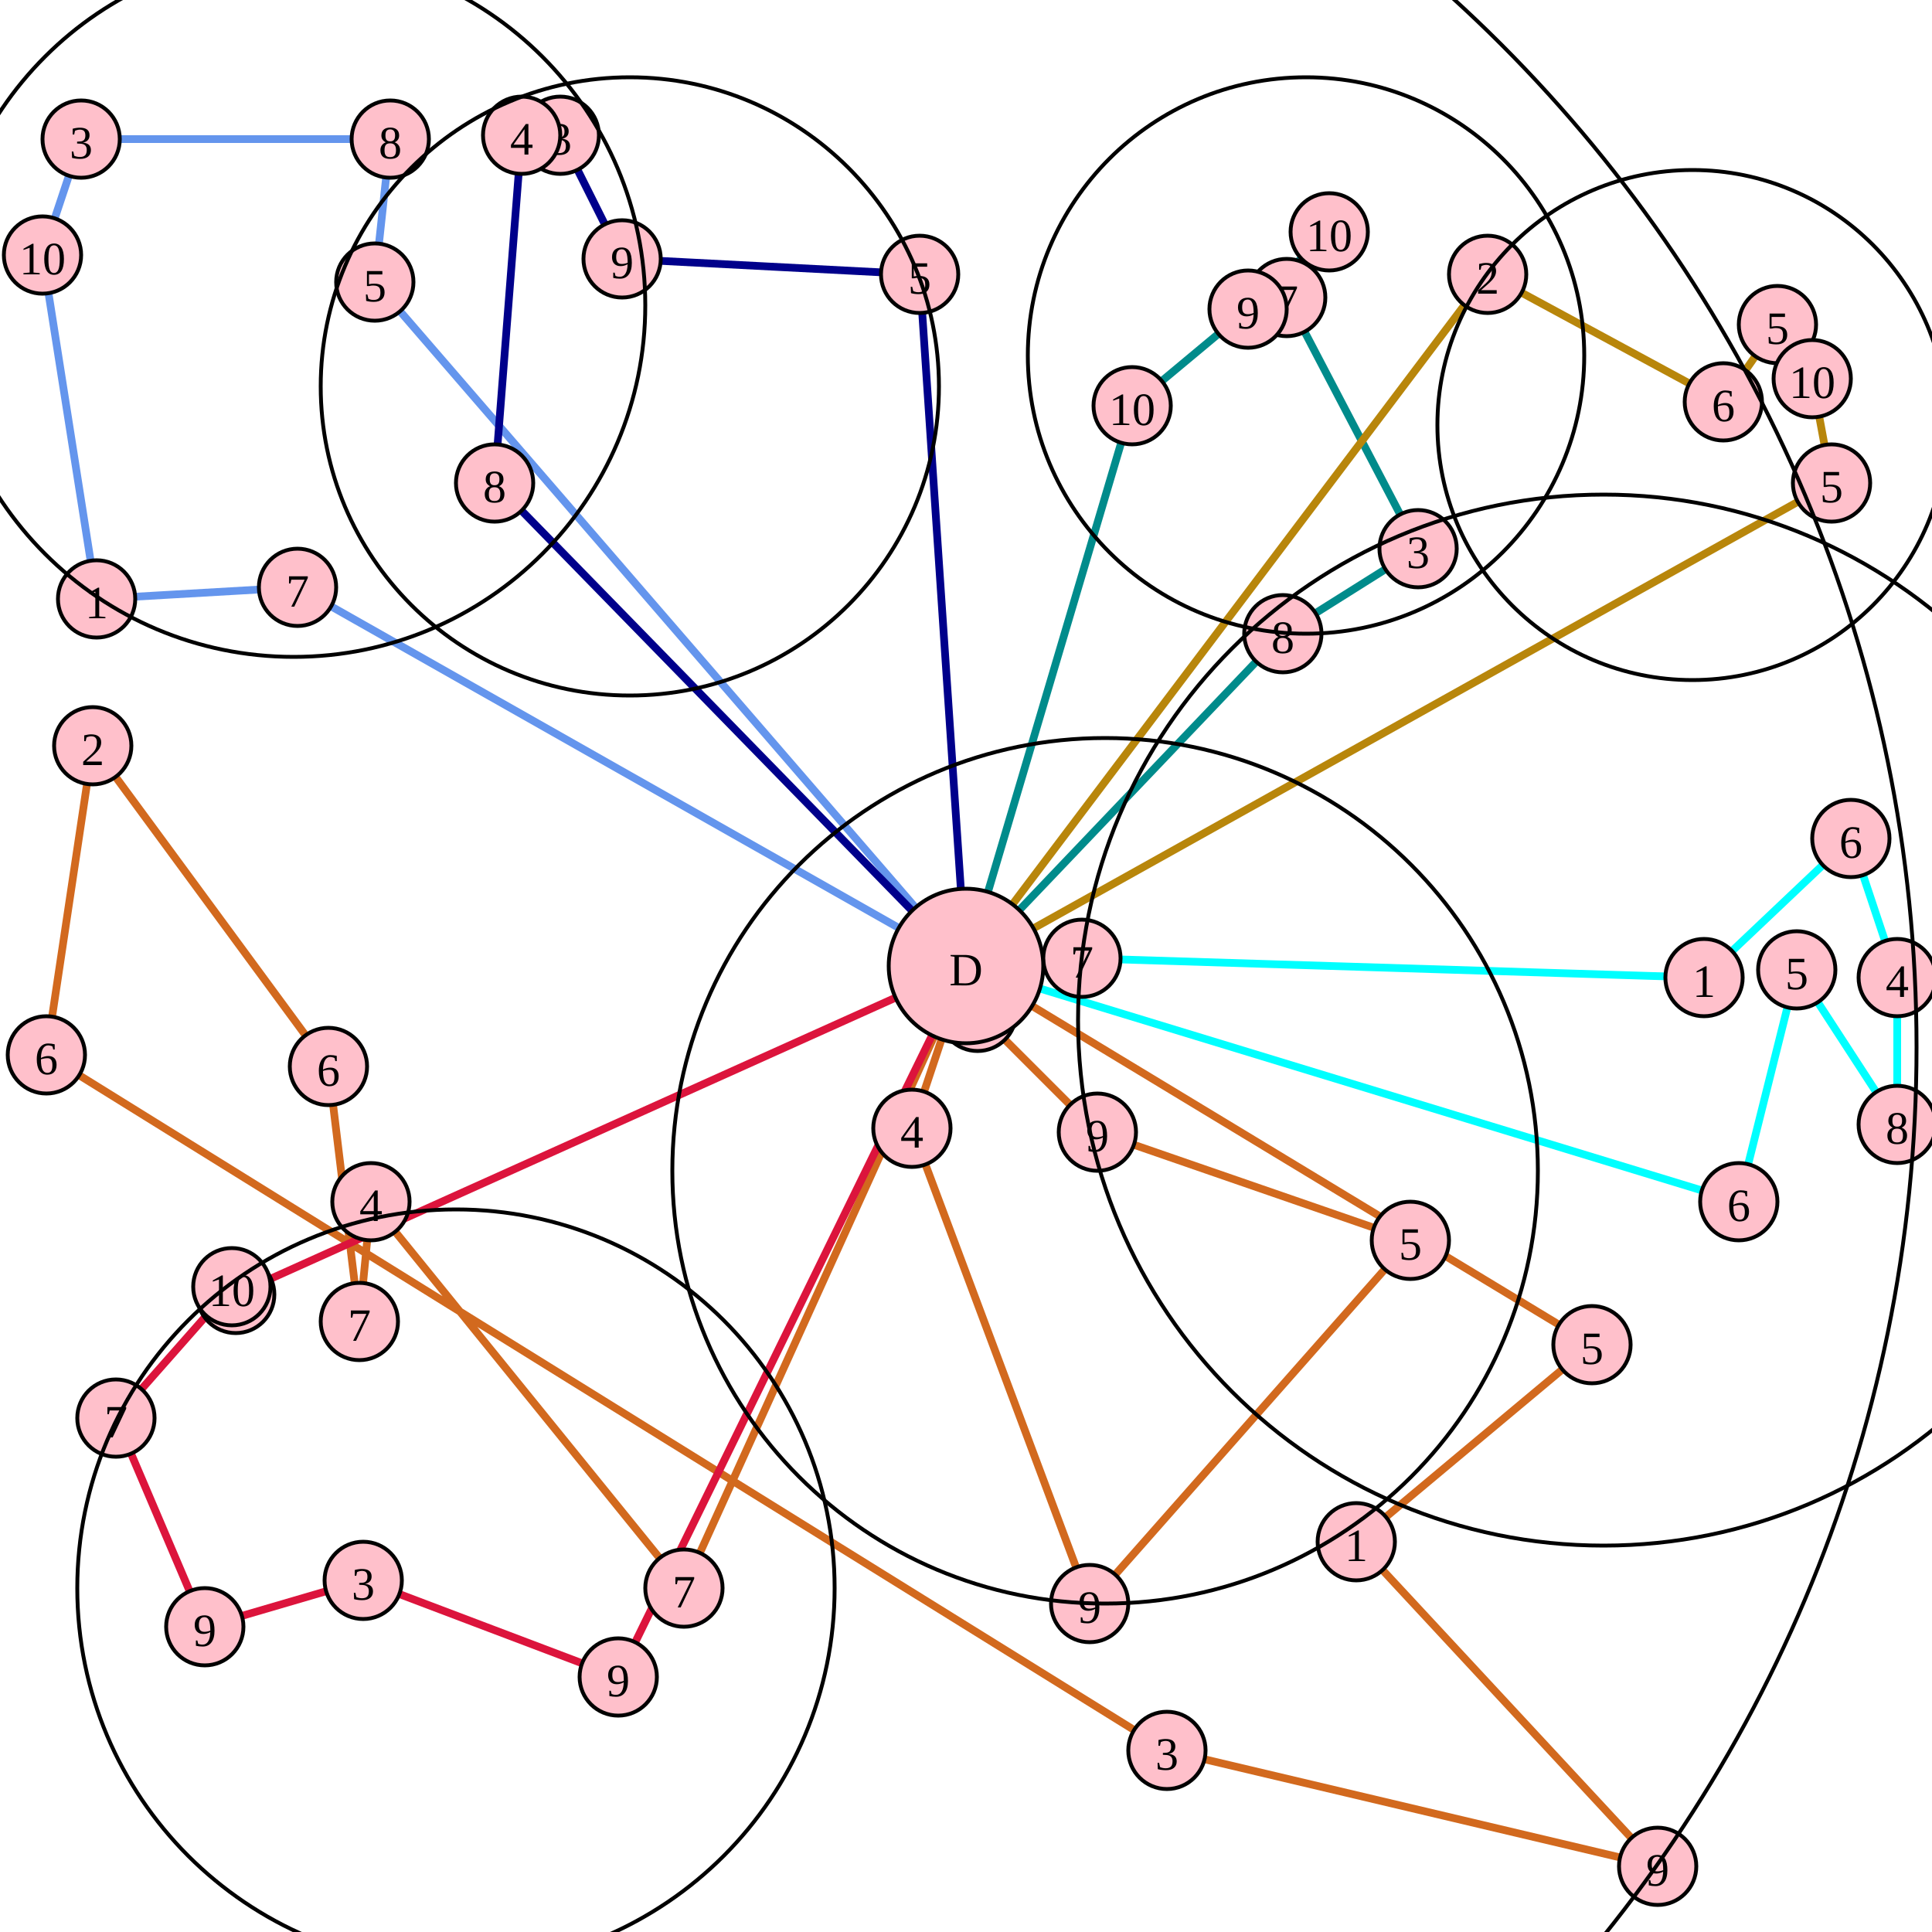
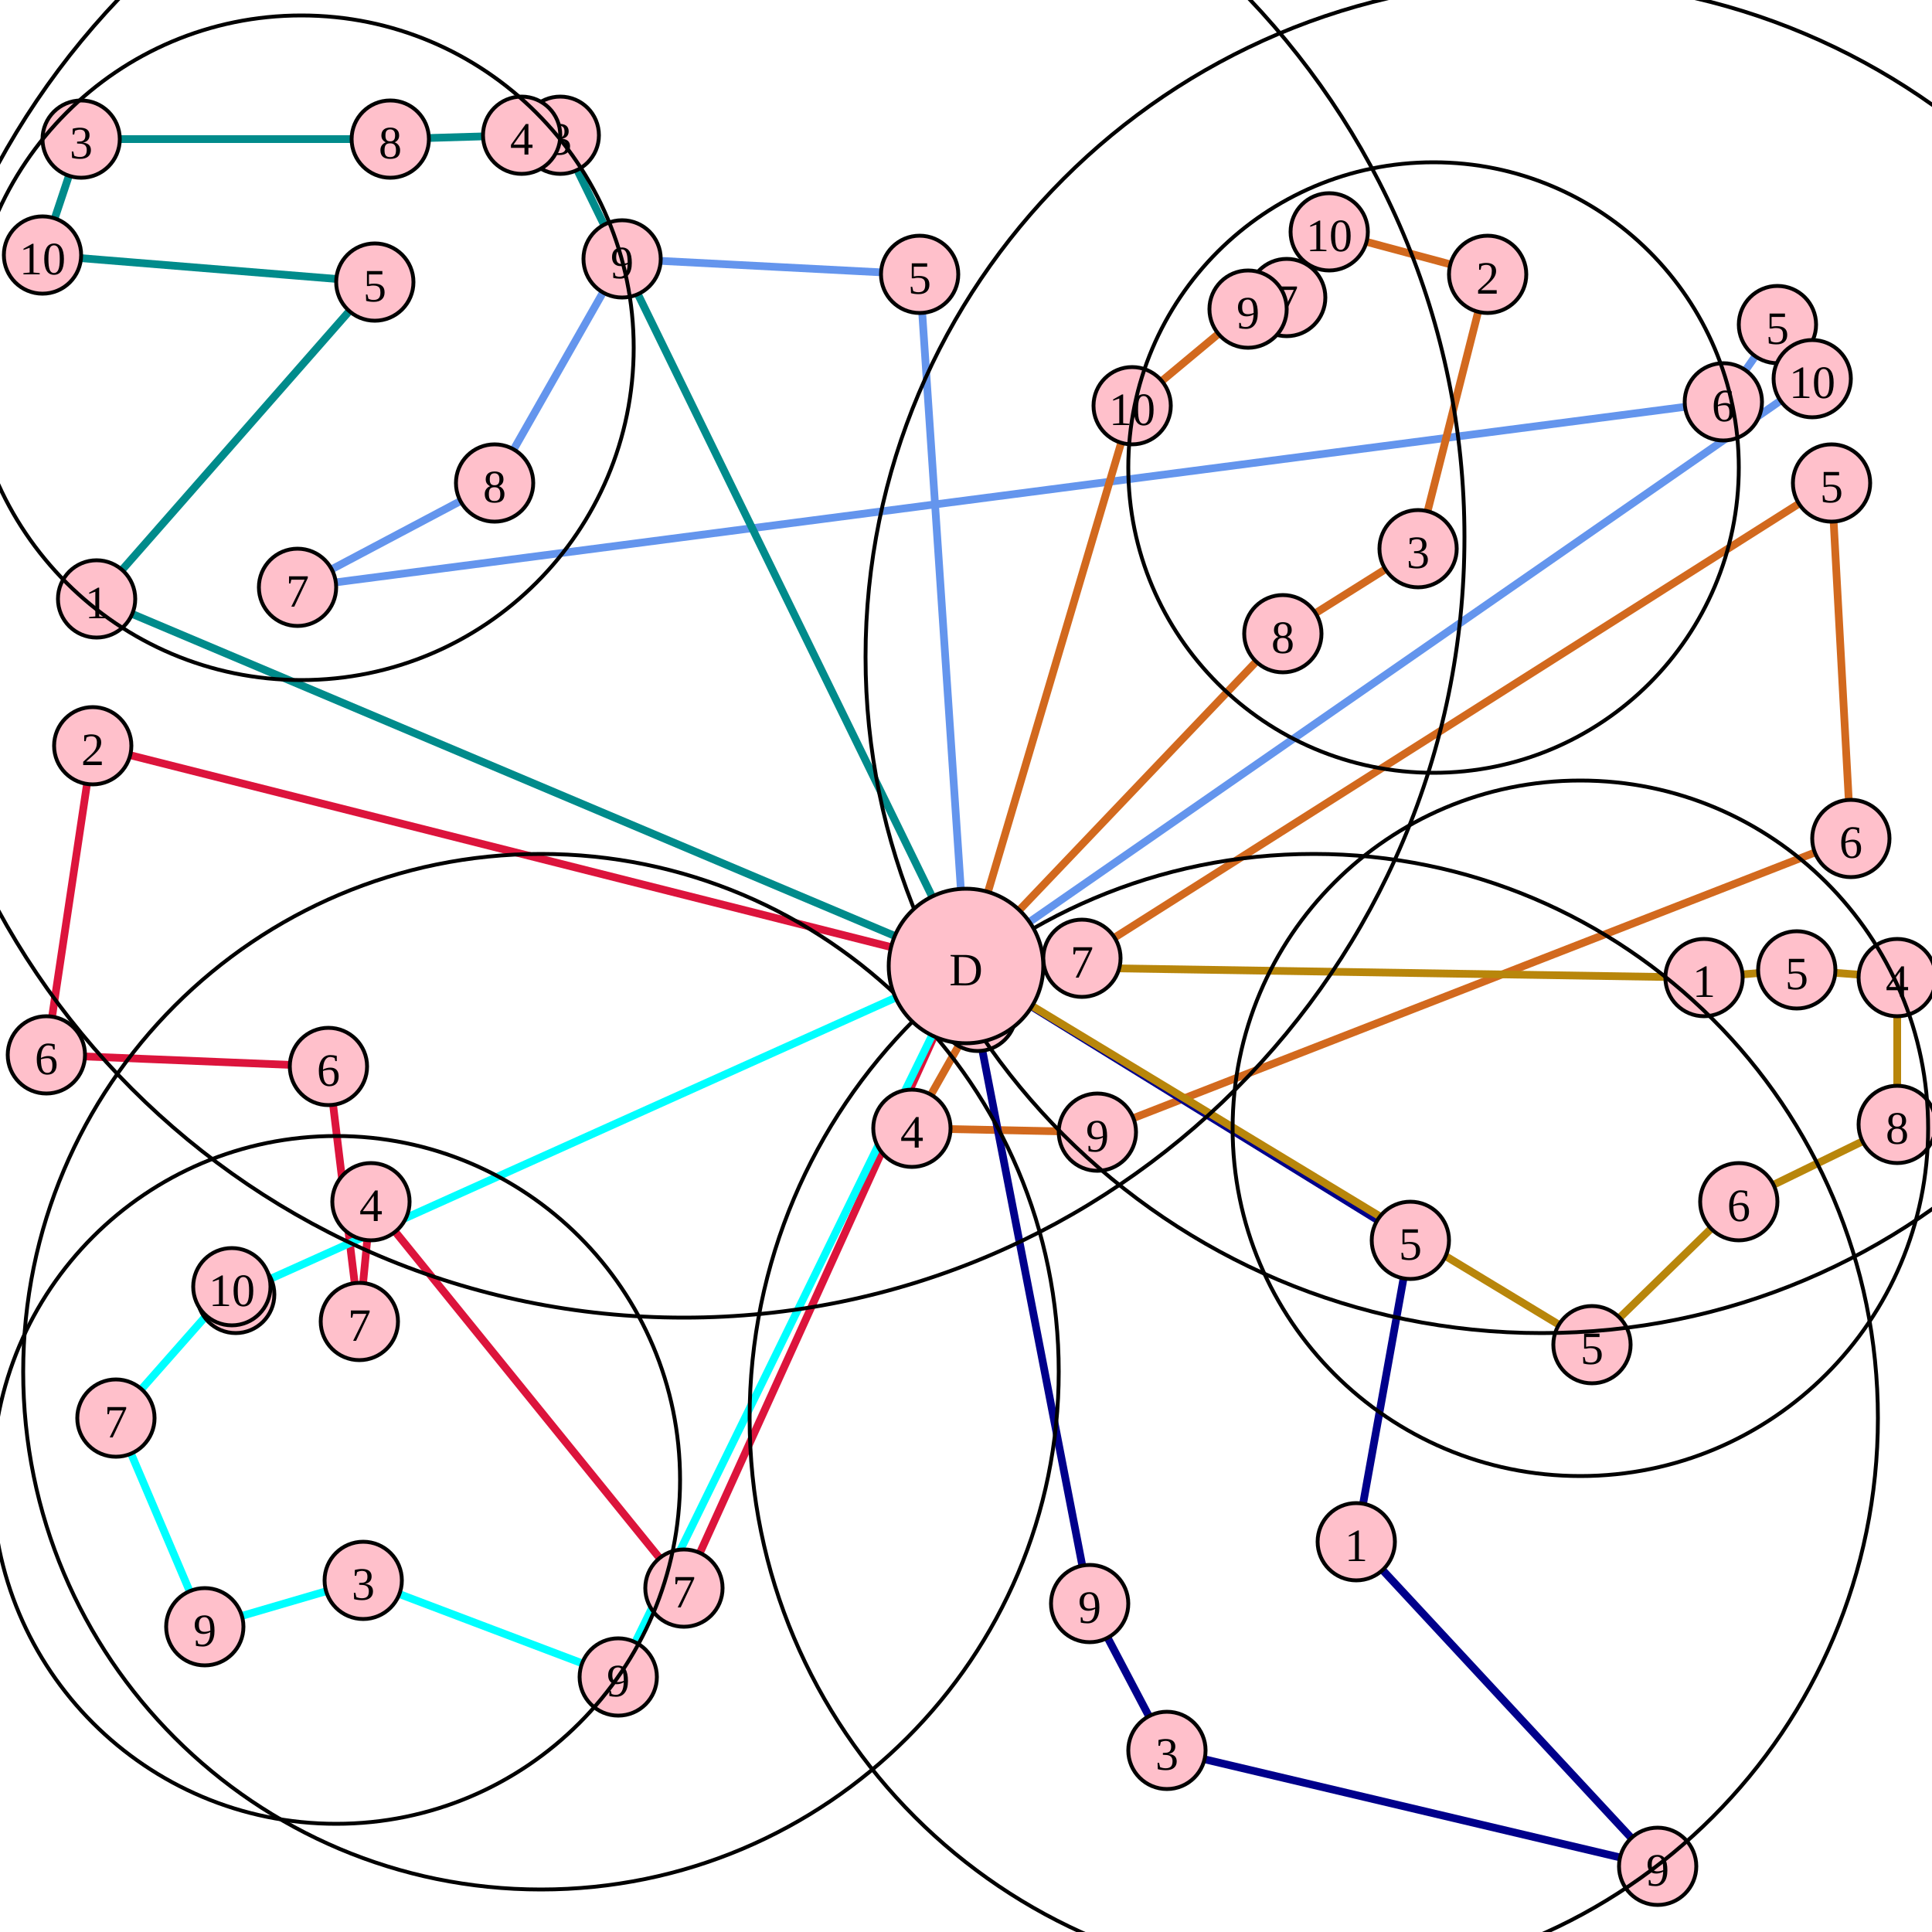
<svg xmlns="http://www.w3.org/2000/svg" width="8cm" height="8cm" viewBox="0 0 500 500" version="1.1">
-   <path d="M250.0 250.0 L412.0 348.0L351.0 399.0L429.0 483.0L302.0 453.0L12.0 273.0L24.0 193.0L85.0 276.0L93.0 342.0L96.0 311.0L177.0 411.0z" stroke="chocolate" fill="none" stroke-width="2" />
-   <path d="M250.0 250.0 L77.0 152.0L25.0 155.0L11.0 66.0L21.0 36.0L101.0 36.0L97.0 73.0z" stroke="cornflowerblue" fill="none" stroke-width="2" />
-   <path d="M250.0 250.0 L160.0 434.0L94.0 409.0L53.0 421.0L30.0 367.0L60.0 333.0L61.0 335.0z" stroke="crimson" fill="none" stroke-width="2" />
-   <path d="M250.0 250.0 L280.0 248.0L441.0 253.0L479.0 217.0L491.0 253.0L491.0 291.0L465.0 251.0L450.0 311.0z" stroke="cyan" fill="none" stroke-width="2" />
-   <path d="M250.0 250.0 L238.0 71.0L161.0 67.0L145.0 35.0L135.0 35.0L128.0 125.0z" stroke="darkblue" fill="none" stroke-width="2" />
-   <path d="M250.0 250.0 L293.0 105.0L323.0 80.0L344.0 60.0L333.0 77.0L367.0 142.0L332.0 164.0z" stroke="darkcyan" fill="none" stroke-width="2" />
-   <path d="M250.0 250.0 L385.0 71.0L446.0 104.0L460.0 84.0L469.0 98.0L474.0 125.0z" stroke="darkgoldenrod" fill="none" stroke-width="2" />
-   <path d="M250.0 250.0 L236.0 292.0L282.0 415.0L365.0 321.0L284.0 293.0L253.0 262.0z" stroke="chocolate" fill="none" stroke-width="2" />
+   <path d="M250.0 250.0 L280.0 248.0L474.0 125.0L479.0 217.0L284.0 293.0L236.0 292.0L253.0 262.0z" stroke="chocolate" fill="none" stroke-width="2" />
+   <path d="M250.0 250.0 L238.0 71.0L161.0 67.0L128.0 125.0L77.0 152.0L446.0 104.0L460.0 84.0L469.0 98.0z" stroke="cornflowerblue" fill="none" stroke-width="2" />
+   <path d="M250.0 250.0 L177.0 411.0L96.0 311.0L93.0 342.0L85.0 276.0L12.0 273.0L24.0 193.0z" stroke="crimson" fill="none" stroke-width="2" />
+   <path d="M250.0 250.0 L160.0 434.0L94.0 409.0L53.0 421.0L30.0 367.0L60.0 333.0L61.0 335.0z" stroke="cyan" fill="none" stroke-width="2" />
+   <path d="M250.0 250.0 L365.0 321.0L351.0 399.0L429.0 483.0L302.0 453.0L282.0 415.0z" stroke="darkblue" fill="none" stroke-width="2" />
+   <path d="M250.0 250.0 L25.0 155.0L97.0 73.0L11.0 66.0L21.0 36.0L101.0 36.0L135.0 35.0L145.0 35.0z" stroke="darkcyan" fill="none" stroke-width="2" />
+   <path d="M250.0 250.0 L441.0 253.0L465.0 251.0L491.0 253.0L491.0 291.0L450.0 311.0L412.0 348.0z" stroke="darkgoldenrod" fill="none" stroke-width="2" />
+   <path d="M250.0 250.0 L293.0 105.0L323.0 80.0L333.0 77.0L344.0 60.0L385.0 71.0L367.0 142.0L332.0 164.0z" stroke="chocolate" fill="none" stroke-width="2" />
  <g transform="translate(96,311)">
    <circle cx="0" cy="0" r="10" fill="pink" stroke="black" stroke-width="1" />
    <text text-anchor="middle" y="5">4</text>
  </g>
  <g transform="translate(161,67)">
    <circle cx="0" cy="0" r="10" fill="pink" stroke="black" stroke-width="1" />
    <text text-anchor="middle" y="5">9</text>
  </g>
  <g transform="translate(429,483)">
    <circle cx="0" cy="0" r="10" fill="pink" stroke="black" stroke-width="1" />
    <text text-anchor="middle" y="5">9</text>
  </g>
  <g transform="translate(332,164)">
    <circle cx="0" cy="0" r="10" fill="pink" stroke="black" stroke-width="1" />
    <text text-anchor="middle" y="5">8</text>
  </g>
  <g transform="translate(160,434)">
    <circle cx="0" cy="0" r="10" fill="pink" stroke="black" stroke-width="1" />
    <text text-anchor="middle" y="5">9</text>
  </g>
  <g transform="translate(344,60)">
    <circle cx="0" cy="0" r="10" fill="pink" stroke="black" stroke-width="1" />
    <text text-anchor="middle" y="5">10</text>
  </g>
  <g transform="translate(61,335)">
    <circle cx="0" cy="0" r="10" fill="pink" stroke="black" stroke-width="1" />
    <text text-anchor="middle" y="5">10</text>
  </g>
  <g transform="translate(333,77)">
    <circle cx="0" cy="0" r="10" fill="pink" stroke="black" stroke-width="1" />
    <text text-anchor="middle" y="5">7</text>
  </g>
  <g transform="translate(177,411)">
    <circle cx="0" cy="0" r="10" fill="pink" stroke="black" stroke-width="1" />
    <text text-anchor="middle" y="5">7</text>
  </g>
  <g transform="translate(128,125)">
    <circle cx="0" cy="0" r="10" fill="pink" stroke="black" stroke-width="1" />
    <text text-anchor="middle" y="5">8</text>
  </g>
  <g transform="translate(238,71)">
    <circle cx="0" cy="0" r="10" fill="pink" stroke="black" stroke-width="1" />
    <text text-anchor="middle" y="5">5</text>
  </g>
  <g transform="translate(253,262)">
    <circle cx="0" cy="0" r="10" fill="pink" stroke="black" stroke-width="1" />
    <text text-anchor="middle" y="5">6</text>
  </g>
  <g transform="translate(302,453)">
    <circle cx="0" cy="0" r="10" fill="pink" stroke="black" stroke-width="1" />
    <text text-anchor="middle" y="5">3</text>
  </g>
  <g transform="translate(236,292)">
    <circle cx="0" cy="0" r="10" fill="pink" stroke="black" stroke-width="1" />
    <text text-anchor="middle" y="5">4</text>
  </g>
  <g transform="translate(30,367)">
    <circle cx="0" cy="0" r="10" fill="pink" stroke="black" stroke-width="1" />
    <text text-anchor="middle" y="5">7</text>
  </g>
  <g transform="translate(282,415)">
    <circle cx="0" cy="0" r="10" fill="pink" stroke="black" stroke-width="1" />
    <text text-anchor="middle" y="5">9</text>
  </g>
  <g transform="translate(53,421)">
    <circle cx="0" cy="0" r="10" fill="pink" stroke="black" stroke-width="1" />
    <text text-anchor="middle" y="5">9</text>
  </g>
  <g transform="translate(85,276)">
    <circle cx="0" cy="0" r="10" fill="pink" stroke="black" stroke-width="1" />
    <text text-anchor="middle" y="5">6</text>
  </g>
  <g transform="translate(412,348)">
    <circle cx="0" cy="0" r="10" fill="pink" stroke="black" stroke-width="1" />
    <text text-anchor="middle" y="5">5</text>
  </g>
  <g transform="translate(280,248)">
    <circle cx="0" cy="0" r="10" fill="pink" stroke="black" stroke-width="1" />
    <text text-anchor="middle" y="5">7</text>
  </g>
  <g transform="translate(60,333)">
    <circle cx="0" cy="0" r="10" fill="pink" stroke="black" stroke-width="1" />
    <text text-anchor="middle" y="5">10</text>
  </g>
  <g transform="translate(491,253)">
    <circle cx="0" cy="0" r="10" fill="pink" stroke="black" stroke-width="1" />
    <text text-anchor="middle" y="5">4</text>
  </g>
  <g transform="translate(365,321)">
    <circle cx="0" cy="0" r="10" fill="pink" stroke="black" stroke-width="1" />
    <text text-anchor="middle" y="5">5</text>
  </g>
  <g transform="translate(101,36)">
    <circle cx="0" cy="0" r="10" fill="pink" stroke="black" stroke-width="1" />
    <text text-anchor="middle" y="5">8</text>
  </g>
  <g transform="translate(97,73)">
    <circle cx="0" cy="0" r="10" fill="pink" stroke="black" stroke-width="1" />
    <text text-anchor="middle" y="5">5</text>
  </g>
  <g transform="translate(385,71)">
    <circle cx="0" cy="0" r="10" fill="pink" stroke="black" stroke-width="1" />
    <text text-anchor="middle" y="5">2</text>
  </g>
  <g transform="translate(450,311)">
    <circle cx="0" cy="0" r="10" fill="pink" stroke="black" stroke-width="1" />
    <text text-anchor="middle" y="5">6</text>
  </g>
  <g transform="translate(465,251)">
    <circle cx="0" cy="0" r="10" fill="pink" stroke="black" stroke-width="1" />
    <text text-anchor="middle" y="5">5</text>
  </g>
  <g transform="translate(491,291)">
    <circle cx="0" cy="0" r="10" fill="pink" stroke="black" stroke-width="1" />
    <text text-anchor="middle" y="5">8</text>
  </g>
  <g transform="translate(94,409)">
    <circle cx="0" cy="0" r="10" fill="pink" stroke="black" stroke-width="1" />
    <text text-anchor="middle" y="5">3</text>
  </g>
  <g transform="translate(25,155)">
    <circle cx="0" cy="0" r="10" fill="pink" stroke="black" stroke-width="1" />
    <text text-anchor="middle" y="5">1</text>
  </g>
  <g transform="translate(145,35)">
    <circle cx="0" cy="0" r="10" fill="pink" stroke="black" stroke-width="1" />
    <text text-anchor="middle" y="5">3</text>
  </g>
  <g transform="translate(474,125)">
    <circle cx="0" cy="0" r="10" fill="pink" stroke="black" stroke-width="1" />
    <text text-anchor="middle" y="5">5</text>
  </g>
  <g transform="translate(460,84)">
    <circle cx="0" cy="0" r="10" fill="pink" stroke="black" stroke-width="1" />
    <text text-anchor="middle" y="5">5</text>
  </g>
  <g transform="translate(12,273)">
    <circle cx="0" cy="0" r="10" fill="pink" stroke="black" stroke-width="1" />
    <text text-anchor="middle" y="5">6</text>
  </g>
  <g transform="translate(135,35)">
    <circle cx="0" cy="0" r="10" fill="pink" stroke="black" stroke-width="1" />
    <text text-anchor="middle" y="5">4</text>
  </g>
  <g transform="translate(293,105)">
    <circle cx="0" cy="0" r="10" fill="pink" stroke="black" stroke-width="1" />
    <text text-anchor="middle" y="5">10</text>
  </g>
  <g transform="translate(284,293)">
    <circle cx="0" cy="0" r="10" fill="pink" stroke="black" stroke-width="1" />
    <text text-anchor="middle" y="5">9</text>
  </g>
  <g transform="translate(11,66)">
    <circle cx="0" cy="0" r="10" fill="pink" stroke="black" stroke-width="1" />
    <text text-anchor="middle" y="5">10</text>
  </g>
  <g transform="translate(21,36)">
    <circle cx="0" cy="0" r="10" fill="pink" stroke="black" stroke-width="1" />
    <text text-anchor="middle" y="5">3</text>
  </g>
  <g transform="translate(469,98)">
    <circle cx="0" cy="0" r="10" fill="pink" stroke="black" stroke-width="1" />
    <text text-anchor="middle" y="5">10</text>
  </g>
  <g transform="translate(93,342)">
    <circle cx="0" cy="0" r="10" fill="pink" stroke="black" stroke-width="1" />
    <text text-anchor="middle" y="5">7</text>
  </g>
  <g transform="translate(446,104)">
    <circle cx="0" cy="0" r="10" fill="pink" stroke="black" stroke-width="1" />
    <text text-anchor="middle" y="5">6</text>
  </g>
  <g transform="translate(24,193)">
    <circle cx="0" cy="0" r="10" fill="pink" stroke="black" stroke-width="1" />
    <text text-anchor="middle" y="5">2</text>
  </g>
  <g transform="translate(441,253)">
    <circle cx="0" cy="0" r="10" fill="pink" stroke="black" stroke-width="1" />
    <text text-anchor="middle" y="5">1</text>
  </g>
  <g transform="translate(323,80)">
    <circle cx="0" cy="0" r="10" fill="pink" stroke="black" stroke-width="1" />
    <text text-anchor="middle" y="5">9</text>
  </g>
  <g transform="translate(351,399)">
    <circle cx="0" cy="0" r="10" fill="pink" stroke="black" stroke-width="1" />
    <text text-anchor="middle" y="5">1</text>
  </g>
  <g transform="translate(77,152)">
    <circle cx="0" cy="0" r="10" fill="pink" stroke="black" stroke-width="1" />
    <text text-anchor="middle" y="5">7</text>
  </g>
  <g transform="translate(479,217)">
    <circle cx="0" cy="0" r="10" fill="pink" stroke="black" stroke-width="1" />
    <text text-anchor="middle" y="5">6</text>
  </g>
  <g transform="translate(367,142)">
    <circle cx="0" cy="0" r="10" fill="pink" stroke="black" stroke-width="1" />
    <text text-anchor="middle" y="5">3</text>
  </g>
-   <g transform="translate(129,271)">
-     <circle cx="0" cy="0" r="367" fill="none" stroke="black" stroke-width="1" />
-     <text text-anchor="middle" y="5" />
-   </g>
-   <g transform="translate(76,79)">
-     <circle cx="0" cy="0" r="91" fill="none" stroke="black" stroke-width="1" />
-     <text text-anchor="middle" y="5" />
-   </g>
-   <g transform="translate(118,411)">
-     <circle cx="0" cy="0" r="98" fill="none" stroke="black" stroke-width="1" />
-     <text text-anchor="middle" y="5" />
-   </g>
-   <g transform="translate(415,264)">
-     <circle cx="0" cy="0" r="136" fill="none" stroke="black" stroke-width="1" />
-     <text text-anchor="middle" y="5" />
-   </g>
-   <g transform="translate(163,100)">
-     <circle cx="0" cy="0" r="80" fill="none" stroke="black" stroke-width="1" />
-     <text text-anchor="middle" y="5" />
-   </g>
-   <g transform="translate(338,92)">
-     <circle cx="0" cy="0" r="72" fill="none" stroke="black" stroke-width="1" />
-     <text text-anchor="middle" y="5" />
-   </g>
-   <g transform="translate(438,110)">
-     <circle cx="0" cy="0" r="66" fill="none" stroke="black" stroke-width="1" />
-     <text text-anchor="middle" y="5" />
-   </g>
-   <g transform="translate(286,303)">
-     <circle cx="0" cy="0" r="112" fill="none" stroke="black" stroke-width="1" />
+   <g transform="translate(399,170)">
+     <circle cx="0" cy="0" r="175" fill="none" stroke="black" stroke-width="1" />
+     <text text-anchor="middle" y="5" />
+   </g>
+   <g transform="translate(177,139)">
+     <circle cx="0" cy="0" r="202" fill="none" stroke="black" stroke-width="1" />
+     <text text-anchor="middle" y="5" />
+   </g>
+   <g transform="translate(140,355)">
+     <circle cx="0" cy="0" r="134" fill="none" stroke="black" stroke-width="1" />
+     <text text-anchor="middle" y="5" />
+   </g>
+   <g transform="translate(87,383)">
+     <circle cx="0" cy="0" r="89" fill="none" stroke="black" stroke-width="1" />
+     <text text-anchor="middle" y="5" />
+   </g>
+   <g transform="translate(340,367)">
+     <circle cx="0" cy="0" r="146" fill="none" stroke="black" stroke-width="1" />
+     <text text-anchor="middle" y="5" />
+   </g>
+   <g transform="translate(78,90)">
+     <circle cx="0" cy="0" r="86" fill="none" stroke="black" stroke-width="1" />
+     <text text-anchor="middle" y="5" />
+   </g>
+   <g transform="translate(409,292)">
+     <circle cx="0" cy="0" r="90" fill="none" stroke="black" stroke-width="1" />
+     <text text-anchor="middle" y="5" />
+   </g>
+   <g transform="translate(371,121)">
+     <circle cx="0" cy="0" r="79" fill="none" stroke="black" stroke-width="1" />
    <text text-anchor="middle" y="5" />
  </g>
  <g transform="translate(250,250)">
    <circle cx="0" cy="0" r="20" fill="pink" stroke="black" stroke-width="1" />
    <text text-anchor="middle" y="5">D</text>
  </g>
</svg>
